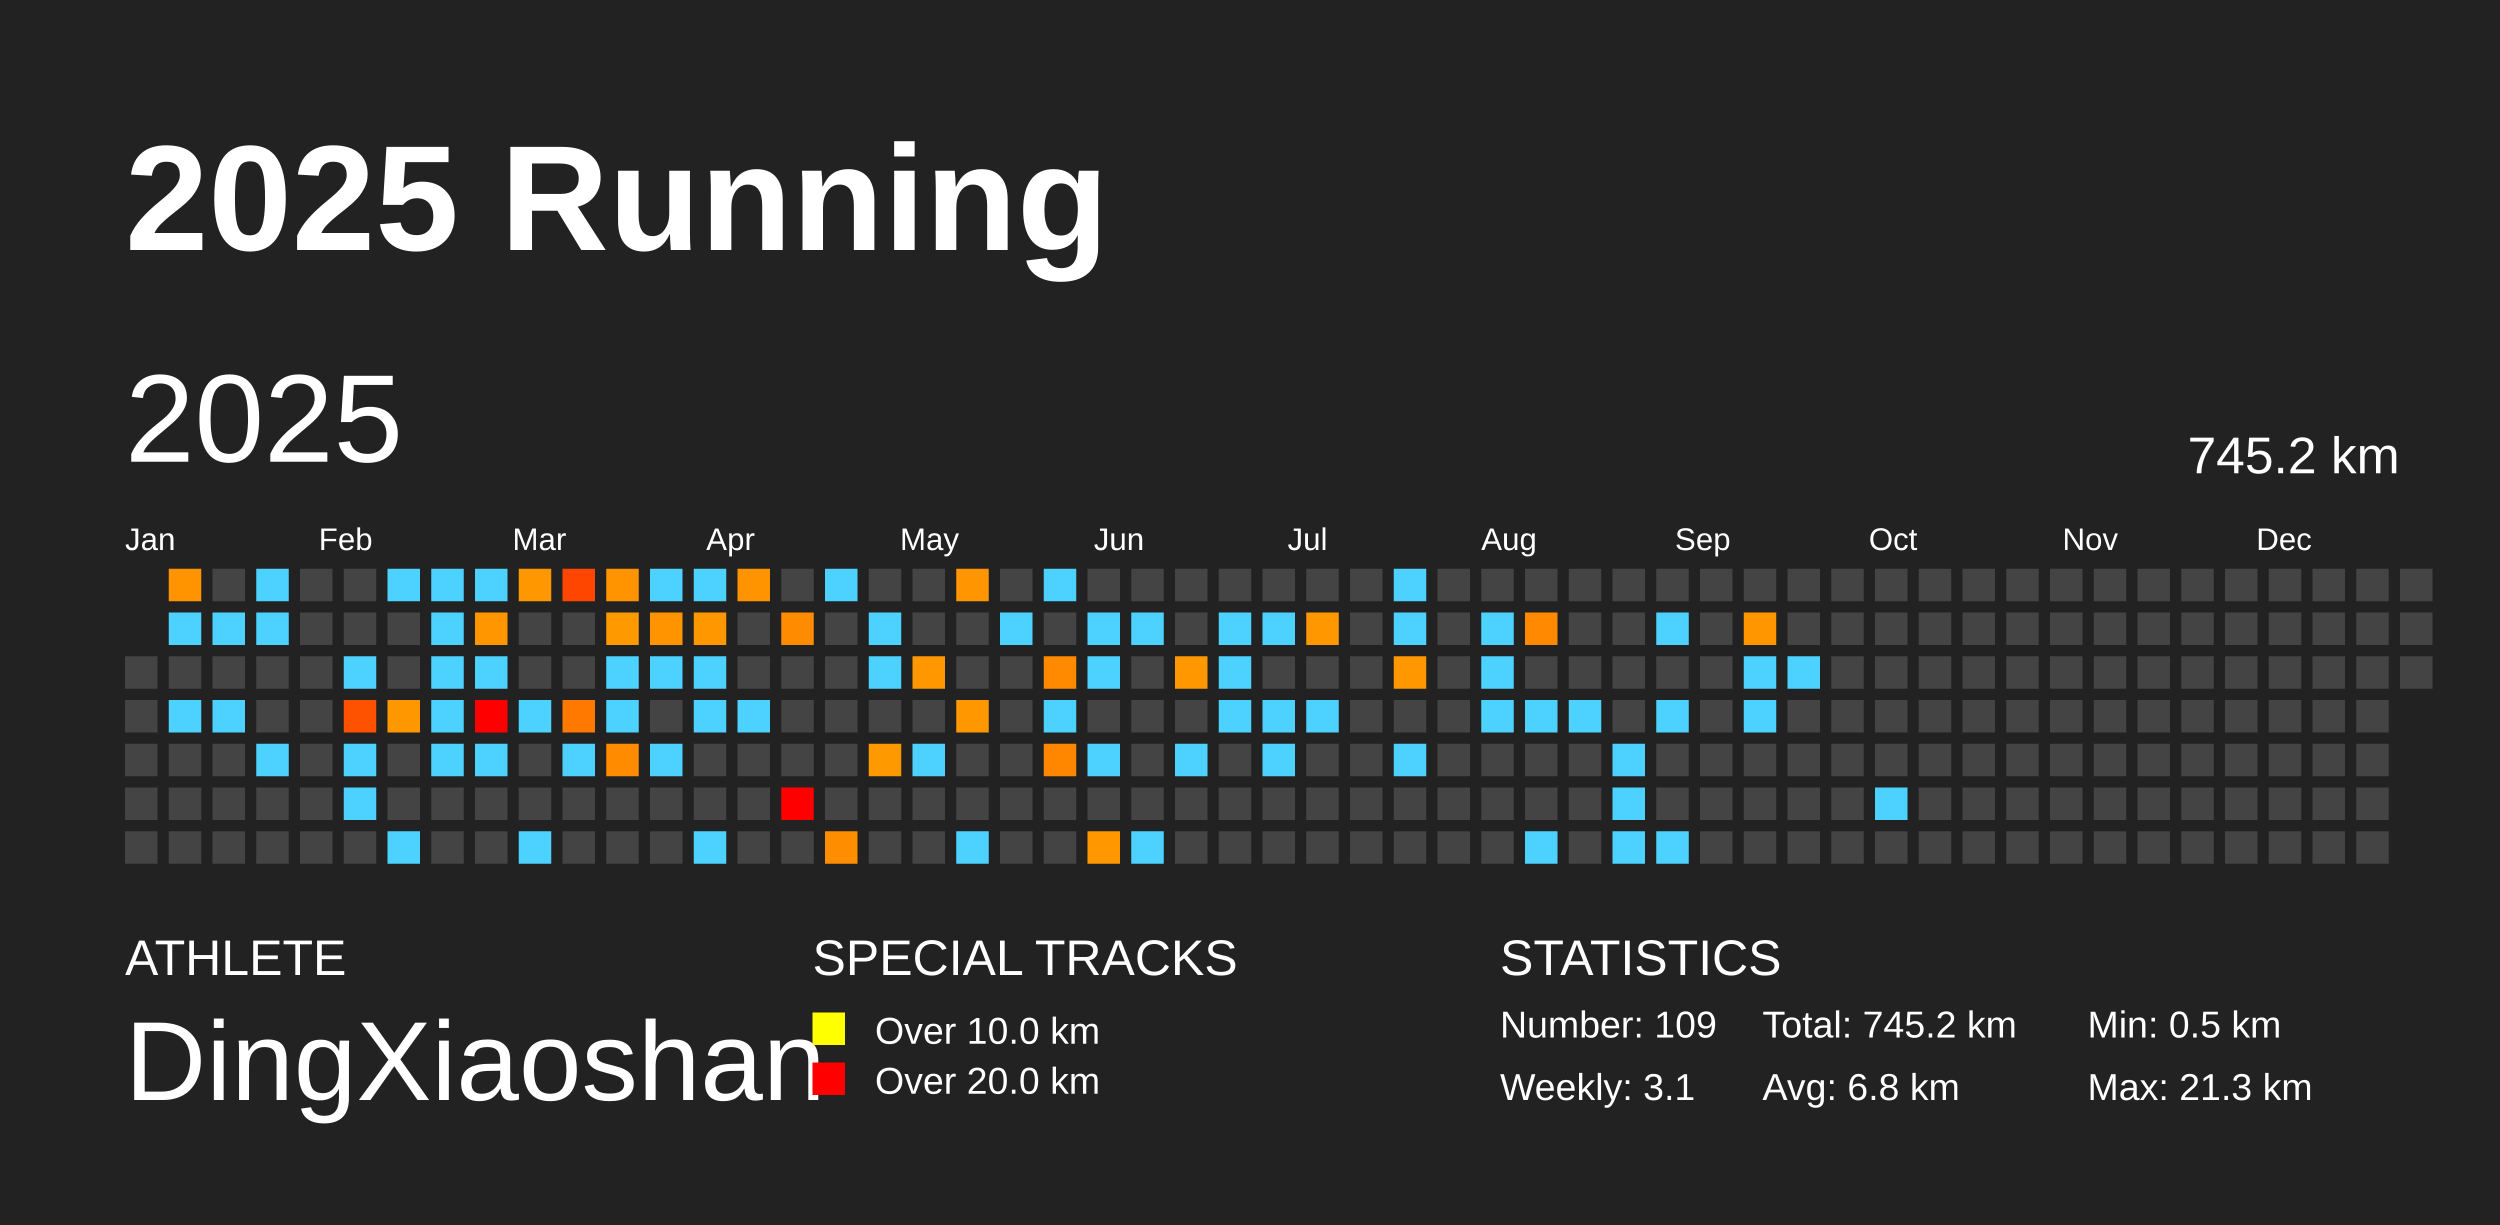
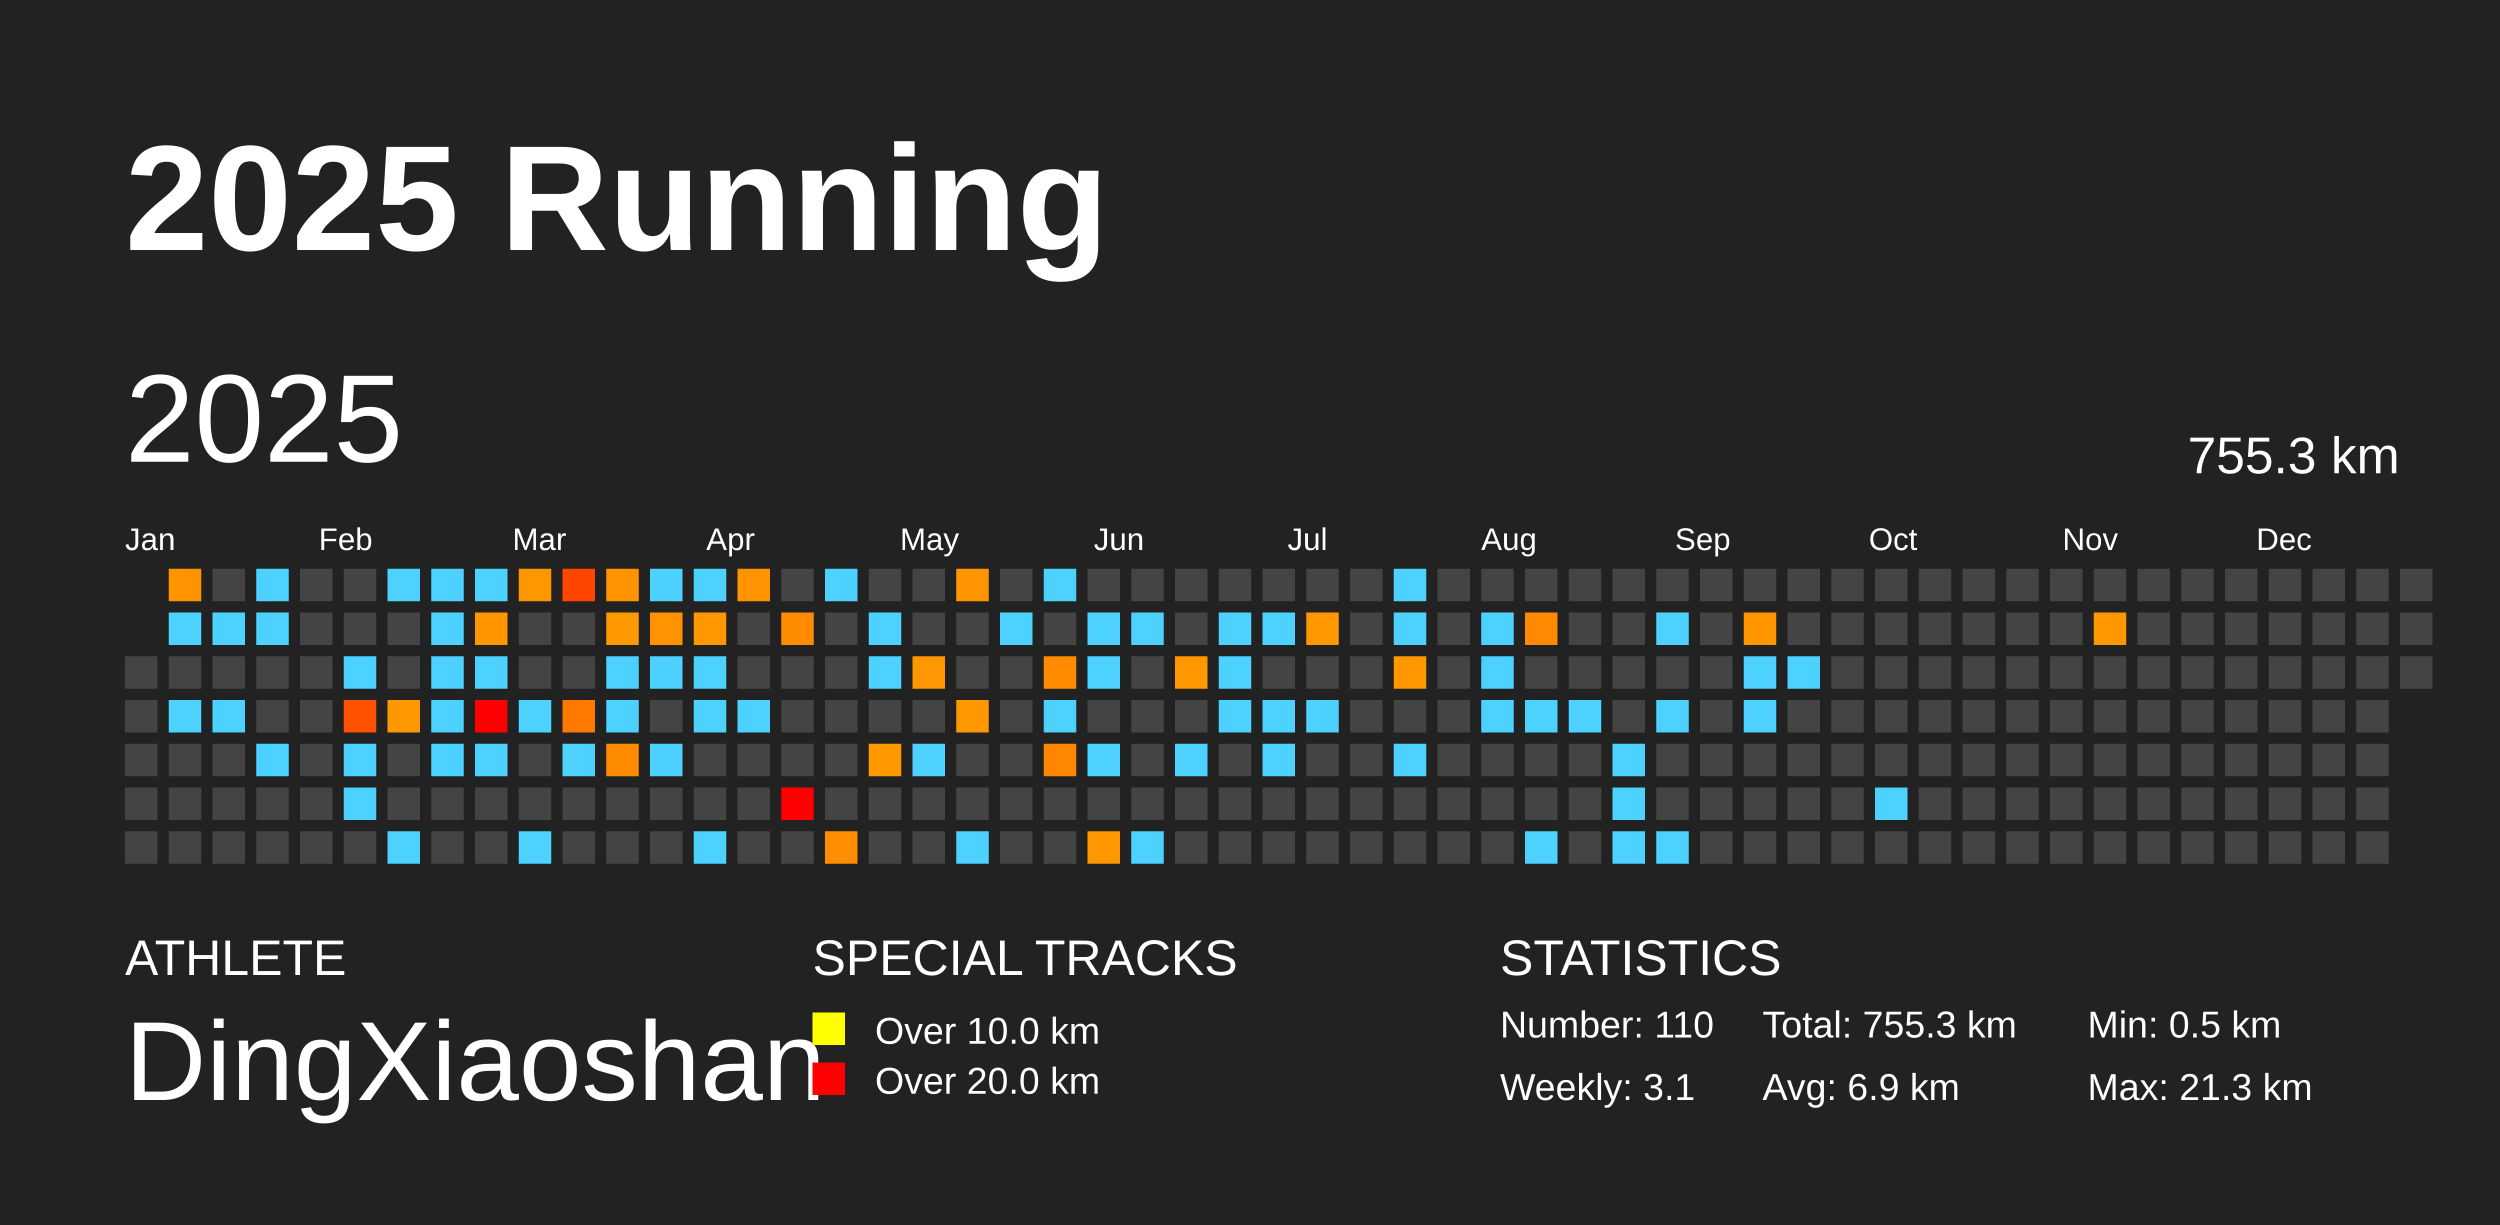
<svg xmlns="http://www.w3.org/2000/svg" baseProfile="full" height="98mm" version="1.1" viewBox="0,0,200,98" width="200mm">
  <defs />
  <rect fill="#222222" height="98" width="200" x="0" y="0" />
  <text fill="#FFFFFF" style="font-size:12px; font-family:Arial; font-weight:bold;" x="10" y="20">2025 Running</text>
  <text fill="#FFFFFF" style="font-size:4px; font-family:Arial" x="10" y="78">ATHLETE</text>
  <text fill="#FFFFFF" style="font-size:9px; font-family:Arial" x="10" y="88">DingXiaoshan</text>
  <text fill="#FFFFFF" style="font-size:4px; font-family:Arial" x="65" y="78">SPECIAL TRACKS</text>
  <rect fill="yellow" height="2.6" width="2.6" x="65" y="81" />
  <text fill="#FFFFFF" style="font-size:3px; font-family:Arial" x="70" y="83.5">Over 10.0 km</text>
  <rect fill="red" height="2.6" width="2.6" x="65" y="85" />
  <text fill="#FFFFFF" style="font-size:3px; font-family:Arial" x="70" y="87.5">Over 20.0 km</text>
  <text fill="#FFFFFF" style="font-size:4px; font-family:Arial" x="120" y="78">STATISTICS</text>
-   <text fill="#FFFFFF" style="font-size:3px; font-family:Arial" x="120" y="83">Number: 109</text>
+   <text fill="#FFFFFF" style="font-size:3px; font-family:Arial" x="120" y="83">Number: 110</text>
  <text fill="#FFFFFF" style="font-size:3px; font-family:Arial" x="120" y="88">Weekly: 3.1</text>
-   <text fill="#FFFFFF" style="font-size:3px; font-family:Arial" x="141" y="83">Total: 745.2 km</text>
-   <text fill="#FFFFFF" style="font-size:3px; font-family:Arial" x="141" y="88">Avg: 6.8 km</text>
+   <text fill="#FFFFFF" style="font-size:3px; font-family:Arial" x="141" y="83">Total: 755.3 km</text>
+   <text fill="#FFFFFF" style="font-size:3px; font-family:Arial" x="141" y="88">Avg: 6.9 km</text>
  <text fill="#FFFFFF" style="font-size:3px; font-family:Arial" x="167" y="83">Min: 0.5 km</text>
  <text fill="#FFFFFF" style="font-size:3px; font-family:Arial" x="167" y="88">Max: 21.3 km</text>
  <text dominant-baseline="hanging" fill="#FFFFFF" style="font-size:10.0px; font-family:Arial;" x="10" y="30">2025</text>
-   <text dominant-baseline="hanging" fill="#FFFFFF" style="font-size:4.125px; font-family:Arial;" x="175" y="35">745.2 km</text>
+   <text dominant-baseline="hanging" fill="#FFFFFF" style="font-size:4.125px; font-family:Arial;" x="175" y="35">755.3 km</text>
  <text fill="#FFFFFF" style="font-size:2.5px; font-family:Arial" x="10.0" y="44">Jan</text>
  <text fill="#FFFFFF" style="font-size:2.5px; font-family:Arial" x="25.5" y="44">Feb</text>
  <text fill="#FFFFFF" style="font-size:2.5px; font-family:Arial" x="41.0" y="44">Mar</text>
  <text fill="#FFFFFF" style="font-size:2.5px; font-family:Arial" x="56.5" y="44">Apr</text>
  <text fill="#FFFFFF" style="font-size:2.5px; font-family:Arial" x="72.0" y="44">May</text>
  <text fill="#FFFFFF" style="font-size:2.5px; font-family:Arial" x="87.5" y="44">Jun</text>
  <text fill="#FFFFFF" style="font-size:2.5px; font-family:Arial" x="103.0" y="44">Jul</text>
  <text fill="#FFFFFF" style="font-size:2.5px; font-family:Arial" x="118.5" y="44">Aug</text>
  <text fill="#FFFFFF" style="font-size:2.5px; font-family:Arial" x="134.0" y="44">Sep</text>
  <text fill="#FFFFFF" style="font-size:2.5px; font-family:Arial" x="149.5" y="44">Oct</text>
  <text fill="#FFFFFF" style="font-size:2.5px; font-family:Arial" x="165.0" y="44">Nov</text>
  <text fill="#FFFFFF" style="font-size:2.5px; font-family:Arial" x="180.5" y="44">Dec</text>
  <rect fill="#444444" height="2.6" width="2.6" x="10.0" y="52.5" />
  <rect fill="#444444" height="2.6" width="2.6" x="10.0" y="56.0" />
  <rect fill="#444444" height="2.6" width="2.6" x="10.0" y="59.5" />
  <rect fill="#444444" height="2.6" width="2.6" x="10.0" y="63.0" />
  <rect fill="#444444" height="2.6" width="2.6" x="10.0" y="66.5" />
  <rect fill="#ff9300" height="2.6" width="2.6" x="13.5" y="45.5" />
  <rect fill="#4dd2ff" height="2.6" width="2.6" x="13.5" y="49.0" />
  <rect fill="#444444" height="2.6" width="2.6" x="13.5" y="52.5" />
  <rect fill="#4dd2ff" height="2.6" width="2.6" x="13.5" y="56.0" />
  <rect fill="#444444" height="2.6" width="2.6" x="13.5" y="59.5" />
  <rect fill="#444444" height="2.6" width="2.6" x="13.5" y="63.0" />
  <rect fill="#444444" height="2.6" width="2.6" x="13.5" y="66.5" />
  <rect fill="#444444" height="2.6" width="2.6" x="17.0" y="45.5" />
  <rect fill="#4dd2ff" height="2.6" width="2.6" x="17.0" y="49.0" />
  <rect fill="#444444" height="2.6" width="2.6" x="17.0" y="52.5" />
  <rect fill="#4dd2ff" height="2.6" width="2.6" x="17.0" y="56.0" />
  <rect fill="#444444" height="2.6" width="2.6" x="17.0" y="59.5" />
  <rect fill="#444444" height="2.6" width="2.6" x="17.0" y="63.0" />
  <rect fill="#444444" height="2.6" width="2.6" x="17.0" y="66.5" />
  <rect fill="#4dd2ff" height="2.6" width="2.6" x="20.5" y="45.5" />
  <rect fill="#4dd2ff" height="2.6" width="2.6" x="20.5" y="49.0" />
  <rect fill="#444444" height="2.6" width="2.6" x="20.5" y="52.5" />
  <rect fill="#444444" height="2.6" width="2.6" x="20.5" y="56.0" />
  <rect fill="#4dd2ff" height="2.6" width="2.6" x="20.5" y="59.5" />
  <rect fill="#444444" height="2.6" width="2.6" x="20.5" y="63.0" />
  <rect fill="#444444" height="2.6" width="2.6" x="20.5" y="66.5" />
  <rect fill="#444444" height="2.6" width="2.6" x="24.0" y="45.5" />
  <rect fill="#444444" height="2.6" width="2.6" x="24.0" y="49.0" />
  <rect fill="#444444" height="2.6" width="2.6" x="24.0" y="52.5" />
  <rect fill="#444444" height="2.6" width="2.6" x="24.0" y="56.0" />
  <rect fill="#444444" height="2.6" width="2.6" x="24.0" y="59.5" />
  <rect fill="#444444" height="2.6" width="2.6" x="24.0" y="63.0" />
  <rect fill="#444444" height="2.6" width="2.6" x="24.0" y="66.5" />
  <rect fill="#444444" height="2.6" width="2.6" x="27.5" y="45.5" />
  <rect fill="#444444" height="2.6" width="2.6" x="27.5" y="49.0" />
  <rect fill="#4dd2ff" height="2.6" width="2.6" x="27.5" y="52.5" />
  <rect fill="#ff5200" height="2.6" width="2.6" x="27.5" y="56.0" />
  <rect fill="#4dd2ff" height="2.6" width="2.6" x="27.5" y="59.5" />
  <rect fill="#4dd2ff" height="2.6" width="2.6" x="27.5" y="63.0" />
  <rect fill="#444444" height="2.6" width="2.6" x="27.5" y="66.5" />
  <rect fill="#4dd2ff" height="2.6" width="2.6" x="31.0" y="45.5" />
  <rect fill="#444444" height="2.6" width="2.6" x="31.0" y="49.0" />
  <rect fill="#444444" height="2.6" width="2.6" x="31.0" y="52.5" />
  <rect fill="#ff9800" height="2.6" width="2.6" x="31.0" y="56.0" />
  <rect fill="#444444" height="2.6" width="2.6" x="31.0" y="59.5" />
  <rect fill="#444444" height="2.6" width="2.6" x="31.0" y="63.0" />
  <rect fill="#4dd2ff" height="2.6" width="2.6" x="31.0" y="66.5" />
  <rect fill="#4dd2ff" height="2.6" width="2.6" x="34.5" y="45.5" />
  <rect fill="#4dd2ff" height="2.6" width="2.6" x="34.5" y="49.0" />
  <rect fill="#4dd2ff" height="2.6" width="2.6" x="34.5" y="52.5" />
  <rect fill="#4dd2ff" height="2.6" width="2.6" x="34.5" y="56.0" />
  <rect fill="#4dd2ff" height="2.6" width="2.6" x="34.5" y="59.5" />
  <rect fill="#444444" height="2.6" width="2.6" x="34.5" y="63.0" />
  <rect fill="#444444" height="2.6" width="2.6" x="34.5" y="66.5" />
  <rect fill="#4dd2ff" height="2.6" width="2.6" x="38.0" y="45.5" />
  <rect fill="#ff9600" height="2.6" width="2.6" x="38.0" y="49.0" />
  <rect fill="#4dd2ff" height="2.6" width="2.6" x="38.0" y="52.5" />
  <rect fill="red" height="2.6" width="2.6" x="38.0" y="56.0" />
  <rect fill="#4dd2ff" height="2.6" width="2.6" x="38.0" y="59.5" />
  <rect fill="#444444" height="2.6" width="2.6" x="38.0" y="63.0" />
  <rect fill="#444444" height="2.6" width="2.6" x="38.0" y="66.5" />
  <rect fill="#ff9800" height="2.6" width="2.6" x="41.5" y="45.5" />
  <rect fill="#444444" height="2.6" width="2.6" x="41.5" y="49.0" />
  <rect fill="#444444" height="2.6" width="2.6" x="41.5" y="52.5" />
  <rect fill="#4dd2ff" height="2.6" width="2.6" x="41.5" y="56.0" />
  <rect fill="#444444" height="2.6" width="2.6" x="41.5" y="59.5" />
  <rect fill="#444444" height="2.6" width="2.6" x="41.5" y="63.0" />
  <rect fill="#4dd2ff" height="2.6" width="2.6" x="41.5" y="66.5" />
  <rect fill="#ff4600" height="2.6" width="2.6" x="45.0" y="45.5" />
  <rect fill="#444444" height="2.6" width="2.6" x="45.0" y="49.0" />
  <rect fill="#444444" height="2.6" width="2.6" x="45.0" y="52.5" />
  <rect fill="#ff7900" height="2.6" width="2.6" x="45.0" y="56.0" />
  <rect fill="#4dd2ff" height="2.6" width="2.6" x="45.0" y="59.5" />
  <rect fill="#444444" height="2.6" width="2.6" x="45.0" y="63.0" />
  <rect fill="#444444" height="2.6" width="2.6" x="45.0" y="66.5" />
  <rect fill="#ff9400" height="2.6" width="2.6" x="48.5" y="45.5" />
  <rect fill="#ff9900" height="2.6" width="2.6" x="48.5" y="49.0" />
  <rect fill="#4dd2ff" height="2.6" width="2.6" x="48.5" y="52.5" />
  <rect fill="#4dd2ff" height="2.6" width="2.6" x="48.5" y="56.0" />
  <rect fill="#ff8c00" height="2.6" width="2.6" x="48.5" y="59.5" />
  <rect fill="#444444" height="2.6" width="2.6" x="48.5" y="63.0" />
  <rect fill="#444444" height="2.6" width="2.6" x="48.5" y="66.5" />
  <rect fill="#4dd2ff" height="2.6" width="2.6" x="52.0" y="45.5" />
  <rect fill="#ff9400" height="2.6" width="2.6" x="52.0" y="49.0" />
  <rect fill="#4dd2ff" height="2.6" width="2.6" x="52.0" y="52.5" />
  <rect fill="#444444" height="2.6" width="2.6" x="52.0" y="56.0" />
  <rect fill="#4dd2ff" height="2.6" width="2.6" x="52.0" y="59.5" />
  <rect fill="#444444" height="2.6" width="2.6" x="52.0" y="63.0" />
  <rect fill="#444444" height="2.6" width="2.6" x="52.0" y="66.5" />
  <rect fill="#4dd2ff" height="2.6" width="2.6" x="55.5" y="45.5" />
  <rect fill="#ff9700" height="2.6" width="2.6" x="55.5" y="49.0" />
  <rect fill="#4dd2ff" height="2.6" width="2.6" x="55.5" y="52.5" />
  <rect fill="#4dd2ff" height="2.6" width="2.6" x="55.5" y="56.0" />
  <rect fill="#444444" height="2.6" width="2.6" x="55.5" y="59.5" />
  <rect fill="#444444" height="2.6" width="2.6" x="55.5" y="63.0" />
  <rect fill="#4dd2ff" height="2.6" width="2.6" x="55.5" y="66.5" />
  <rect fill="#ff9400" height="2.6" width="2.6" x="59.0" y="45.5" />
  <rect fill="#444444" height="2.6" width="2.6" x="59.0" y="49.0" />
  <rect fill="#444444" height="2.6" width="2.6" x="59.0" y="52.5" />
  <rect fill="#4dd2ff" height="2.6" width="2.6" x="59.0" y="56.0" />
  <rect fill="#444444" height="2.6" width="2.6" x="59.0" y="59.5" />
  <rect fill="#444444" height="2.6" width="2.6" x="59.0" y="63.0" />
  <rect fill="#444444" height="2.6" width="2.6" x="59.0" y="66.5" />
  <rect fill="#444444" height="2.6" width="2.6" x="62.5" y="45.5" />
  <rect fill="#ff8c00" height="2.6" width="2.6" x="62.5" y="49.0" />
  <rect fill="#444444" height="2.6" width="2.6" x="62.5" y="52.5" />
  <rect fill="#444444" height="2.6" width="2.6" x="62.5" y="56.0" />
  <rect fill="#444444" height="2.6" width="2.6" x="62.5" y="59.5" />
  <rect fill="red" height="2.6" width="2.6" x="62.5" y="63.0" />
  <rect fill="#444444" height="2.6" width="2.6" x="62.5" y="66.5" />
  <rect fill="#4dd2ff" height="2.6" width="2.6" x="66.0" y="45.5" />
  <rect fill="#444444" height="2.6" width="2.6" x="66.0" y="49.0" />
  <rect fill="#444444" height="2.6" width="2.6" x="66.0" y="52.5" />
  <rect fill="#444444" height="2.6" width="2.6" x="66.0" y="56.0" />
  <rect fill="#444444" height="2.6" width="2.6" x="66.0" y="59.5" />
  <rect fill="#444444" height="2.6" width="2.6" x="66.0" y="63.0" />
  <rect fill="#ff8d00" height="2.6" width="2.6" x="66.0" y="66.5" />
  <rect fill="#444444" height="2.6" width="2.6" x="69.5" y="45.5" />
  <rect fill="#4dd2ff" height="2.6" width="2.6" x="69.5" y="49.0" />
  <rect fill="#4dd2ff" height="2.6" width="2.6" x="69.5" y="52.5" />
  <rect fill="#444444" height="2.6" width="2.6" x="69.5" y="56.0" />
  <rect fill="#ff9900" height="2.6" width="2.6" x="69.5" y="59.5" />
  <rect fill="#444444" height="2.6" width="2.6" x="69.5" y="63.0" />
  <rect fill="#444444" height="2.6" width="2.6" x="69.5" y="66.5" />
  <rect fill="#444444" height="2.6" width="2.6" x="73.0" y="45.5" />
  <rect fill="#444444" height="2.6" width="2.6" x="73.0" y="49.0" />
  <rect fill="#ff9800" height="2.6" width="2.6" x="73.0" y="52.5" />
  <rect fill="#444444" height="2.6" width="2.6" x="73.0" y="56.0" />
  <rect fill="#4dd2ff" height="2.6" width="2.6" x="73.0" y="59.5" />
  <rect fill="#444444" height="2.6" width="2.6" x="73.0" y="63.0" />
  <rect fill="#444444" height="2.6" width="2.6" x="73.0" y="66.5" />
  <rect fill="#ff9500" height="2.6" width="2.6" x="76.5" y="45.5" />
  <rect fill="#444444" height="2.6" width="2.6" x="76.5" y="49.0" />
  <rect fill="#444444" height="2.6" width="2.6" x="76.5" y="52.5" />
  <rect fill="#ff9700" height="2.6" width="2.6" x="76.5" y="56.0" />
  <rect fill="#444444" height="2.6" width="2.6" x="76.5" y="59.5" />
  <rect fill="#444444" height="2.6" width="2.6" x="76.5" y="63.0" />
  <rect fill="#4dd2ff" height="2.6" width="2.6" x="76.5" y="66.5" />
  <rect fill="#444444" height="2.6" width="2.6" x="80.0" y="45.5" />
  <rect fill="#4dd2ff" height="2.6" width="2.6" x="80.0" y="49.0" />
  <rect fill="#444444" height="2.6" width="2.6" x="80.0" y="52.5" />
  <rect fill="#444444" height="2.6" width="2.6" x="80.0" y="56.0" />
  <rect fill="#444444" height="2.6" width="2.6" x="80.0" y="59.5" />
  <rect fill="#444444" height="2.6" width="2.6" x="80.0" y="63.0" />
  <rect fill="#444444" height="2.6" width="2.6" x="80.0" y="66.5" />
  <rect fill="#4dd2ff" height="2.6" width="2.6" x="83.5" y="45.5" />
  <rect fill="#444444" height="2.6" width="2.6" x="83.5" y="49.0" />
  <rect fill="#ff8a00" height="2.6" width="2.6" x="83.5" y="52.5" />
  <rect fill="#4dd2ff" height="2.6" width="2.6" x="83.5" y="56.0" />
  <rect fill="#ff8700" height="2.6" width="2.6" x="83.5" y="59.5" />
  <rect fill="#444444" height="2.6" width="2.6" x="83.5" y="63.0" />
  <rect fill="#444444" height="2.6" width="2.6" x="83.5" y="66.5" />
  <rect fill="#444444" height="2.6" width="2.6" x="87.0" y="45.5" />
  <rect fill="#4dd2ff" height="2.6" width="2.6" x="87.0" y="49.0" />
  <rect fill="#4dd2ff" height="2.6" width="2.6" x="87.0" y="52.5" />
  <rect fill="#444444" height="2.6" width="2.6" x="87.0" y="56.0" />
  <rect fill="#4dd2ff" height="2.6" width="2.6" x="87.0" y="59.5" />
  <rect fill="#444444" height="2.6" width="2.6" x="87.0" y="63.0" />
  <rect fill="#ff9800" height="2.6" width="2.6" x="87.0" y="66.5" />
  <rect fill="#444444" height="2.6" width="2.6" x="90.5" y="45.5" />
  <rect fill="#4dd2ff" height="2.6" width="2.6" x="90.5" y="49.0" />
  <rect fill="#444444" height="2.6" width="2.6" x="90.5" y="52.5" />
  <rect fill="#444444" height="2.6" width="2.6" x="90.5" y="56.0" />
  <rect fill="#444444" height="2.6" width="2.6" x="90.5" y="59.5" />
  <rect fill="#444444" height="2.6" width="2.6" x="90.5" y="63.0" />
  <rect fill="#4dd2ff" height="2.6" width="2.6" x="90.5" y="66.5" />
  <rect fill="#444444" height="2.6" width="2.6" x="94.0" y="45.5" />
  <rect fill="#444444" height="2.6" width="2.6" x="94.0" y="49.0" />
  <rect fill="#ff9800" height="2.6" width="2.6" x="94.0" y="52.5" />
  <rect fill="#444444" height="2.6" width="2.6" x="94.0" y="56.0" />
  <rect fill="#4dd2ff" height="2.6" width="2.6" x="94.0" y="59.5" />
  <rect fill="#444444" height="2.6" width="2.6" x="94.0" y="63.0" />
  <rect fill="#444444" height="2.6" width="2.6" x="94.0" y="66.5" />
  <rect fill="#444444" height="2.6" width="2.6" x="97.5" y="45.5" />
  <rect fill="#4dd2ff" height="2.6" width="2.6" x="97.5" y="49.0" />
  <rect fill="#4dd2ff" height="2.6" width="2.6" x="97.5" y="52.5" />
  <rect fill="#4dd2ff" height="2.6" width="2.6" x="97.5" y="56.0" />
  <rect fill="#444444" height="2.6" width="2.6" x="97.5" y="59.5" />
  <rect fill="#444444" height="2.6" width="2.6" x="97.5" y="63.0" />
  <rect fill="#444444" height="2.6" width="2.6" x="97.5" y="66.5" />
  <rect fill="#444444" height="2.6" width="2.6" x="101.0" y="45.5" />
  <rect fill="#4dd2ff" height="2.6" width="2.6" x="101.0" y="49.0" />
  <rect fill="#444444" height="2.6" width="2.6" x="101.0" y="52.5" />
  <rect fill="#4dd2ff" height="2.6" width="2.6" x="101.0" y="56.0" />
  <rect fill="#4dd2ff" height="2.6" width="2.6" x="101.0" y="59.5" />
  <rect fill="#444444" height="2.6" width="2.6" x="101.0" y="63.0" />
  <rect fill="#444444" height="2.6" width="2.6" x="101.0" y="66.5" />
  <rect fill="#444444" height="2.6" width="2.6" x="104.5" y="45.5" />
  <rect fill="#ff9800" height="2.6" width="2.6" x="104.5" y="49.0" />
  <rect fill="#444444" height="2.6" width="2.6" x="104.5" y="52.5" />
  <rect fill="#4dd2ff" height="2.6" width="2.6" x="104.5" y="56.0" />
  <rect fill="#444444" height="2.6" width="2.6" x="104.5" y="59.5" />
  <rect fill="#444444" height="2.6" width="2.6" x="104.5" y="63.0" />
  <rect fill="#444444" height="2.6" width="2.6" x="104.5" y="66.5" />
  <rect fill="#444444" height="2.6" width="2.6" x="108.0" y="45.5" />
  <rect fill="#444444" height="2.6" width="2.6" x="108.0" y="49.0" />
  <rect fill="#444444" height="2.6" width="2.6" x="108.0" y="52.5" />
  <rect fill="#444444" height="2.6" width="2.6" x="108.0" y="56.0" />
  <rect fill="#444444" height="2.6" width="2.6" x="108.0" y="59.5" />
  <rect fill="#444444" height="2.6" width="2.6" x="108.0" y="63.0" />
  <rect fill="#444444" height="2.6" width="2.6" x="108.0" y="66.5" />
  <rect fill="#4dd2ff" height="2.6" width="2.6" x="111.5" y="45.5" />
  <rect fill="#4dd2ff" height="2.6" width="2.6" x="111.5" y="49.0" />
  <rect fill="#ff9700" height="2.6" width="2.6" x="111.5" y="52.5" />
  <rect fill="#444444" height="2.6" width="2.6" x="111.5" y="56.0" />
  <rect fill="#4dd2ff" height="2.6" width="2.6" x="111.5" y="59.5" />
  <rect fill="#444444" height="2.6" width="2.6" x="111.5" y="63.0" />
  <rect fill="#444444" height="2.6" width="2.6" x="111.5" y="66.5" />
  <rect fill="#444444" height="2.6" width="2.6" x="115.0" y="45.5" />
  <rect fill="#444444" height="2.6" width="2.6" x="115.0" y="49.0" />
  <rect fill="#444444" height="2.6" width="2.6" x="115.0" y="52.5" />
  <rect fill="#444444" height="2.6" width="2.6" x="115.0" y="56.0" />
  <rect fill="#444444" height="2.6" width="2.6" x="115.0" y="59.5" />
  <rect fill="#444444" height="2.6" width="2.6" x="115.0" y="63.0" />
  <rect fill="#444444" height="2.6" width="2.6" x="115.0" y="66.5" />
  <rect fill="#444444" height="2.6" width="2.6" x="118.5" y="45.5" />
  <rect fill="#4dd2ff" height="2.6" width="2.6" x="118.5" y="49.0" />
  <rect fill="#4dd2ff" height="2.6" width="2.6" x="118.5" y="52.5" />
  <rect fill="#4dd2ff" height="2.6" width="2.6" x="118.5" y="56.0" />
  <rect fill="#444444" height="2.6" width="2.6" x="118.5" y="59.5" />
  <rect fill="#444444" height="2.6" width="2.6" x="118.5" y="63.0" />
  <rect fill="#444444" height="2.6" width="2.6" x="118.5" y="66.5" />
  <rect fill="#444444" height="2.6" width="2.6" x="122.0" y="45.5" />
  <rect fill="#ff8900" height="2.6" width="2.6" x="122.0" y="49.0" />
  <rect fill="#444444" height="2.6" width="2.6" x="122.0" y="52.5" />
  <rect fill="#4dd2ff" height="2.6" width="2.6" x="122.0" y="56.0" />
  <rect fill="#444444" height="2.6" width="2.6" x="122.0" y="59.5" />
  <rect fill="#444444" height="2.6" width="2.6" x="122.0" y="63.0" />
  <rect fill="#4dd2ff" height="2.6" width="2.6" x="122.0" y="66.5" />
  <rect fill="#444444" height="2.6" width="2.6" x="125.5" y="45.5" />
  <rect fill="#444444" height="2.6" width="2.6" x="125.5" y="49.0" />
  <rect fill="#444444" height="2.6" width="2.6" x="125.5" y="52.5" />
  <rect fill="#4dd2ff" height="2.6" width="2.6" x="125.5" y="56.0" />
  <rect fill="#444444" height="2.6" width="2.6" x="125.5" y="59.5" />
  <rect fill="#444444" height="2.6" width="2.6" x="125.5" y="63.0" />
  <rect fill="#444444" height="2.6" width="2.6" x="125.5" y="66.5" />
  <rect fill="#444444" height="2.6" width="2.6" x="129.0" y="45.5" />
  <rect fill="#444444" height="2.6" width="2.6" x="129.0" y="49.0" />
  <rect fill="#444444" height="2.6" width="2.6" x="129.0" y="52.5" />
  <rect fill="#444444" height="2.6" width="2.6" x="129.0" y="56.0" />
  <rect fill="#4dd2ff" height="2.6" width="2.6" x="129.0" y="59.5" />
  <rect fill="#4dd2ff" height="2.6" width="2.6" x="129.0" y="63.0" />
  <rect fill="#4dd2ff" height="2.6" width="2.6" x="129.0" y="66.5" />
  <rect fill="#444444" height="2.6" width="2.6" x="132.5" y="45.5" />
  <rect fill="#4dd2ff" height="2.6" width="2.6" x="132.5" y="49.0" />
  <rect fill="#444444" height="2.6" width="2.6" x="132.5" y="52.5" />
  <rect fill="#4dd2ff" height="2.6" width="2.6" x="132.5" y="56.0" />
  <rect fill="#444444" height="2.6" width="2.6" x="132.5" y="59.5" />
  <rect fill="#444444" height="2.6" width="2.6" x="132.5" y="63.0" />
  <rect fill="#4dd2ff" height="2.6" width="2.6" x="132.5" y="66.5" />
  <rect fill="#444444" height="2.6" width="2.6" x="136.0" y="45.5" />
  <rect fill="#444444" height="2.6" width="2.6" x="136.0" y="49.0" />
  <rect fill="#444444" height="2.6" width="2.6" x="136.0" y="52.5" />
  <rect fill="#444444" height="2.6" width="2.6" x="136.0" y="56.0" />
  <rect fill="#444444" height="2.6" width="2.6" x="136.0" y="59.5" />
  <rect fill="#444444" height="2.6" width="2.6" x="136.0" y="63.0" />
  <rect fill="#444444" height="2.6" width="2.6" x="136.0" y="66.5" />
  <rect fill="#444444" height="2.6" width="2.6" x="139.5" y="45.5" />
  <rect fill="#ff9600" height="2.6" width="2.6" x="139.5" y="49.0" />
  <rect fill="#4dd2ff" height="2.6" width="2.6" x="139.5" y="52.5" />
  <rect fill="#4dd2ff" height="2.6" width="2.6" x="139.5" y="56.0" />
  <rect fill="#444444" height="2.6" width="2.6" x="139.5" y="59.5" />
  <rect fill="#444444" height="2.6" width="2.6" x="139.5" y="63.0" />
  <rect fill="#444444" height="2.6" width="2.6" x="139.5" y="66.5" />
  <rect fill="#444444" height="2.6" width="2.6" x="143.0" y="45.5" />
  <rect fill="#444444" height="2.6" width="2.6" x="143.0" y="49.0" />
  <rect fill="#4dd2ff" height="2.6" width="2.6" x="143.0" y="52.5" />
  <rect fill="#444444" height="2.6" width="2.6" x="143.0" y="56.0" />
  <rect fill="#444444" height="2.6" width="2.6" x="143.0" y="59.5" />
  <rect fill="#444444" height="2.6" width="2.6" x="143.0" y="63.0" />
  <rect fill="#444444" height="2.6" width="2.6" x="143.0" y="66.5" />
  <rect fill="#444444" height="2.6" width="2.6" x="146.5" y="45.5" />
  <rect fill="#444444" height="2.6" width="2.6" x="146.5" y="49.0" />
  <rect fill="#444444" height="2.6" width="2.6" x="146.5" y="52.5" />
  <rect fill="#444444" height="2.6" width="2.6" x="146.5" y="56.0" />
  <rect fill="#444444" height="2.6" width="2.6" x="146.5" y="59.5" />
  <rect fill="#444444" height="2.6" width="2.6" x="146.5" y="63.0" />
  <rect fill="#444444" height="2.6" width="2.6" x="146.5" y="66.5" />
  <rect fill="#444444" height="2.6" width="2.6" x="150.0" y="45.5" />
  <rect fill="#444444" height="2.6" width="2.6" x="150.0" y="49.0" />
  <rect fill="#444444" height="2.6" width="2.6" x="150.0" y="52.5" />
  <rect fill="#444444" height="2.6" width="2.6" x="150.0" y="56.0" />
  <rect fill="#444444" height="2.6" width="2.6" x="150.0" y="59.5" />
  <rect fill="#4dd2ff" height="2.6" width="2.6" x="150.0" y="63.0" />
  <rect fill="#444444" height="2.6" width="2.6" x="150.0" y="66.5" />
  <rect fill="#444444" height="2.6" width="2.6" x="153.5" y="45.5" />
  <rect fill="#444444" height="2.6" width="2.6" x="153.5" y="49.0" />
  <rect fill="#444444" height="2.6" width="2.6" x="153.5" y="52.5" />
  <rect fill="#444444" height="2.6" width="2.6" x="153.5" y="56.0" />
  <rect fill="#444444" height="2.6" width="2.6" x="153.5" y="59.5" />
  <rect fill="#444444" height="2.6" width="2.6" x="153.5" y="63.0" />
  <rect fill="#444444" height="2.6" width="2.6" x="153.5" y="66.5" />
  <rect fill="#444444" height="2.6" width="2.6" x="157.0" y="45.5" />
  <rect fill="#444444" height="2.6" width="2.6" x="157.0" y="49.0" />
  <rect fill="#444444" height="2.6" width="2.6" x="157.0" y="52.5" />
  <rect fill="#444444" height="2.6" width="2.6" x="157.0" y="56.0" />
  <rect fill="#444444" height="2.6" width="2.6" x="157.0" y="59.5" />
  <rect fill="#444444" height="2.6" width="2.6" x="157.0" y="63.0" />
  <rect fill="#444444" height="2.6" width="2.6" x="157.0" y="66.5" />
  <rect fill="#444444" height="2.6" width="2.6" x="160.5" y="45.5" />
  <rect fill="#444444" height="2.6" width="2.6" x="160.5" y="49.0" />
  <rect fill="#444444" height="2.6" width="2.6" x="160.5" y="52.5" />
  <rect fill="#444444" height="2.6" width="2.6" x="160.5" y="56.0" />
  <rect fill="#444444" height="2.6" width="2.6" x="160.5" y="59.5" />
  <rect fill="#444444" height="2.6" width="2.6" x="160.5" y="63.0" />
  <rect fill="#444444" height="2.6" width="2.6" x="160.5" y="66.5" />
  <rect fill="#444444" height="2.6" width="2.6" x="164.0" y="45.5" />
  <rect fill="#444444" height="2.6" width="2.6" x="164.0" y="49.0" />
  <rect fill="#444444" height="2.6" width="2.6" x="164.0" y="52.5" />
  <rect fill="#444444" height="2.6" width="2.6" x="164.0" y="56.0" />
  <rect fill="#444444" height="2.6" width="2.6" x="164.0" y="59.5" />
  <rect fill="#444444" height="2.6" width="2.6" x="164.0" y="63.0" />
  <rect fill="#444444" height="2.6" width="2.6" x="164.0" y="66.5" />
  <rect fill="#444444" height="2.6" width="2.6" x="167.5" y="45.5" />
-   <rect fill="#444444" height="2.6" width="2.6" x="167.5" y="49.0" />
+   <rect fill="#ff9800" height="2.6" width="2.6" x="167.5" y="49.0" />
  <rect fill="#444444" height="2.6" width="2.6" x="167.5" y="52.5" />
  <rect fill="#444444" height="2.6" width="2.6" x="167.5" y="56.0" />
  <rect fill="#444444" height="2.6" width="2.6" x="167.5" y="59.5" />
  <rect fill="#444444" height="2.6" width="2.6" x="167.5" y="63.0" />
  <rect fill="#444444" height="2.6" width="2.6" x="167.5" y="66.5" />
  <rect fill="#444444" height="2.6" width="2.6" x="171.0" y="45.5" />
  <rect fill="#444444" height="2.6" width="2.6" x="171.0" y="49.0" />
  <rect fill="#444444" height="2.6" width="2.6" x="171.0" y="52.5" />
  <rect fill="#444444" height="2.6" width="2.6" x="171.0" y="56.0" />
  <rect fill="#444444" height="2.6" width="2.6" x="171.0" y="59.5" />
  <rect fill="#444444" height="2.6" width="2.6" x="171.0" y="63.0" />
  <rect fill="#444444" height="2.6" width="2.6" x="171.0" y="66.5" />
  <rect fill="#444444" height="2.6" width="2.6" x="174.5" y="45.5" />
  <rect fill="#444444" height="2.6" width="2.6" x="174.5" y="49.0" />
  <rect fill="#444444" height="2.6" width="2.6" x="174.5" y="52.5" />
  <rect fill="#444444" height="2.6" width="2.6" x="174.5" y="56.0" />
  <rect fill="#444444" height="2.6" width="2.6" x="174.5" y="59.5" />
  <rect fill="#444444" height="2.6" width="2.6" x="174.5" y="63.0" />
  <rect fill="#444444" height="2.6" width="2.6" x="174.5" y="66.5" />
  <rect fill="#444444" height="2.6" width="2.6" x="178.0" y="45.5" />
  <rect fill="#444444" height="2.6" width="2.6" x="178.0" y="49.0" />
  <rect fill="#444444" height="2.6" width="2.6" x="178.0" y="52.5" />
  <rect fill="#444444" height="2.6" width="2.6" x="178.0" y="56.0" />
  <rect fill="#444444" height="2.6" width="2.6" x="178.0" y="59.5" />
  <rect fill="#444444" height="2.6" width="2.6" x="178.0" y="63.0" />
  <rect fill="#444444" height="2.6" width="2.6" x="178.0" y="66.5" />
  <rect fill="#444444" height="2.6" width="2.6" x="181.5" y="45.5" />
  <rect fill="#444444" height="2.6" width="2.6" x="181.5" y="49.0" />
  <rect fill="#444444" height="2.6" width="2.6" x="181.5" y="52.5" />
  <rect fill="#444444" height="2.6" width="2.6" x="181.5" y="56.0" />
  <rect fill="#444444" height="2.6" width="2.6" x="181.5" y="59.5" />
  <rect fill="#444444" height="2.6" width="2.6" x="181.5" y="63.0" />
  <rect fill="#444444" height="2.6" width="2.6" x="181.5" y="66.5" />
  <rect fill="#444444" height="2.6" width="2.6" x="185.0" y="45.5" />
  <rect fill="#444444" height="2.6" width="2.6" x="185.0" y="49.0" />
  <rect fill="#444444" height="2.6" width="2.6" x="185.0" y="52.5" />
  <rect fill="#444444" height="2.6" width="2.6" x="185.0" y="56.0" />
  <rect fill="#444444" height="2.6" width="2.6" x="185.0" y="59.5" />
  <rect fill="#444444" height="2.6" width="2.6" x="185.0" y="63.0" />
  <rect fill="#444444" height="2.6" width="2.6" x="185.0" y="66.5" />
  <rect fill="#444444" height="2.6" width="2.6" x="188.5" y="45.5" />
  <rect fill="#444444" height="2.6" width="2.6" x="188.5" y="49.0" />
  <rect fill="#444444" height="2.6" width="2.6" x="188.5" y="52.5" />
  <rect fill="#444444" height="2.6" width="2.6" x="188.5" y="56.0" />
  <rect fill="#444444" height="2.6" width="2.6" x="188.5" y="59.5" />
  <rect fill="#444444" height="2.6" width="2.6" x="188.5" y="63.0" />
  <rect fill="#444444" height="2.6" width="2.6" x="188.5" y="66.5" />
  <rect fill="#444444" height="2.6" width="2.6" x="192.0" y="45.5" />
  <rect fill="#444444" height="2.6" width="2.6" x="192.0" y="49.0" />
  <rect fill="#444444" height="2.6" width="2.6" x="192.0" y="52.5" />
</svg>
